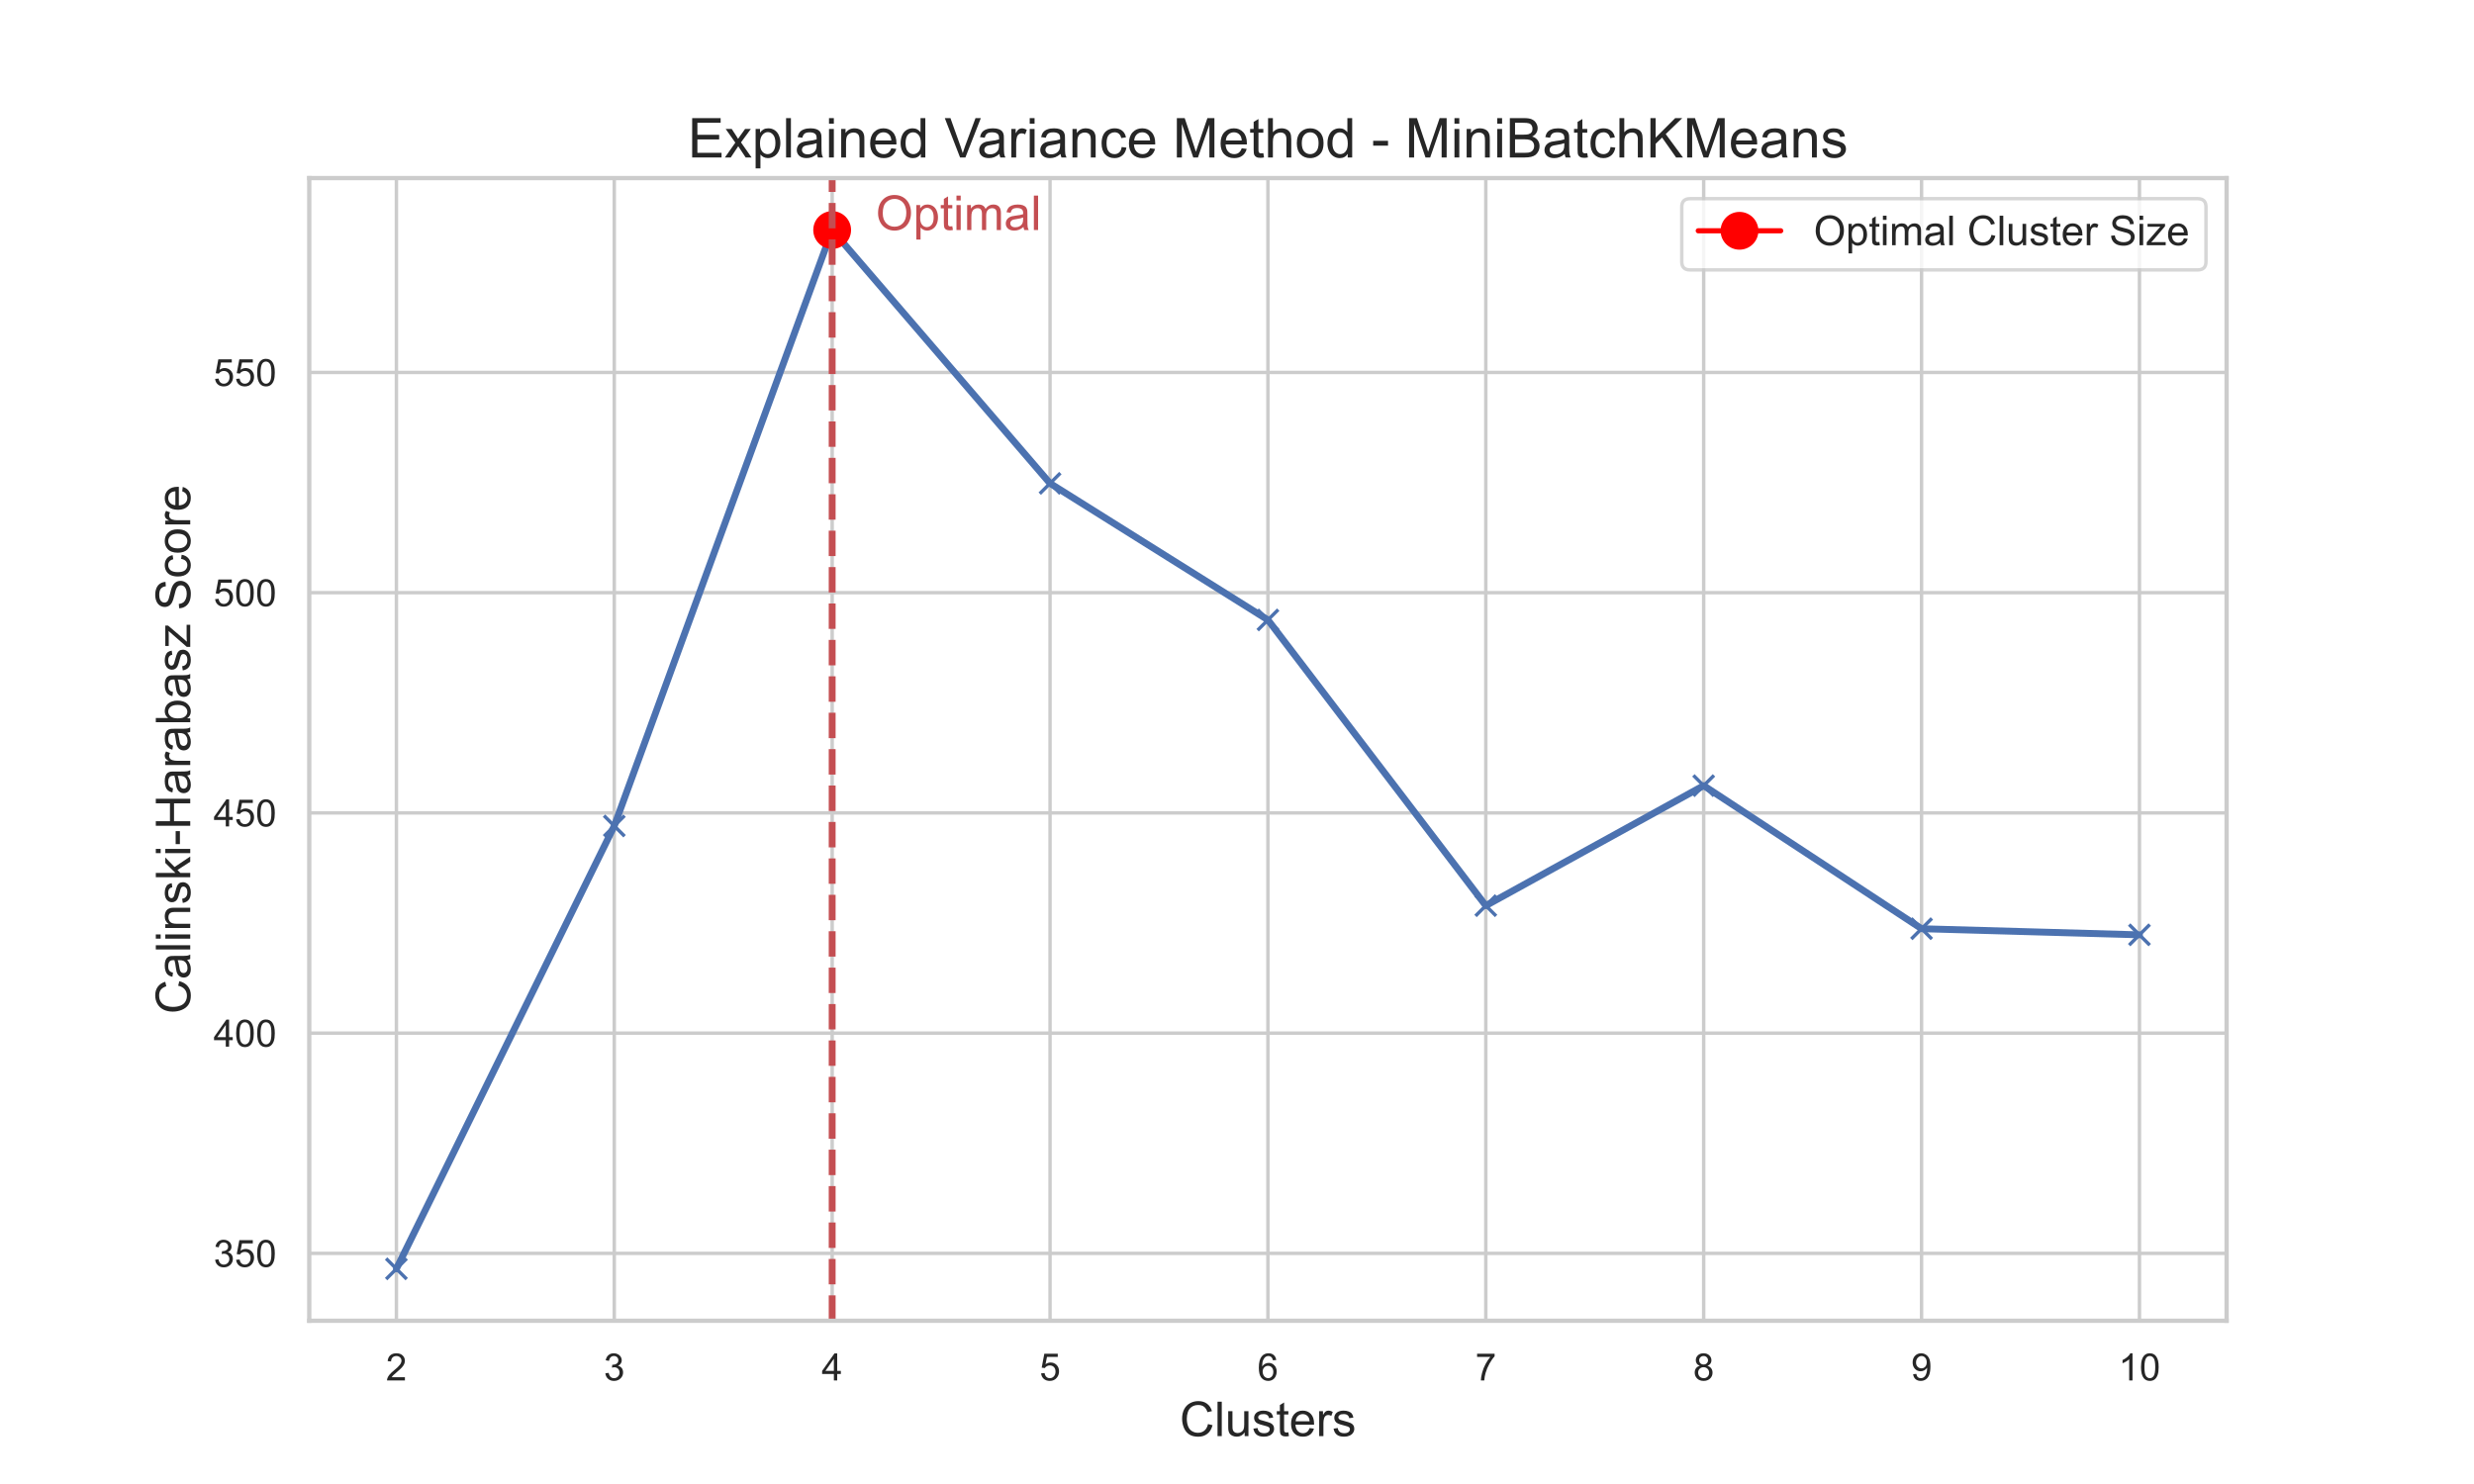
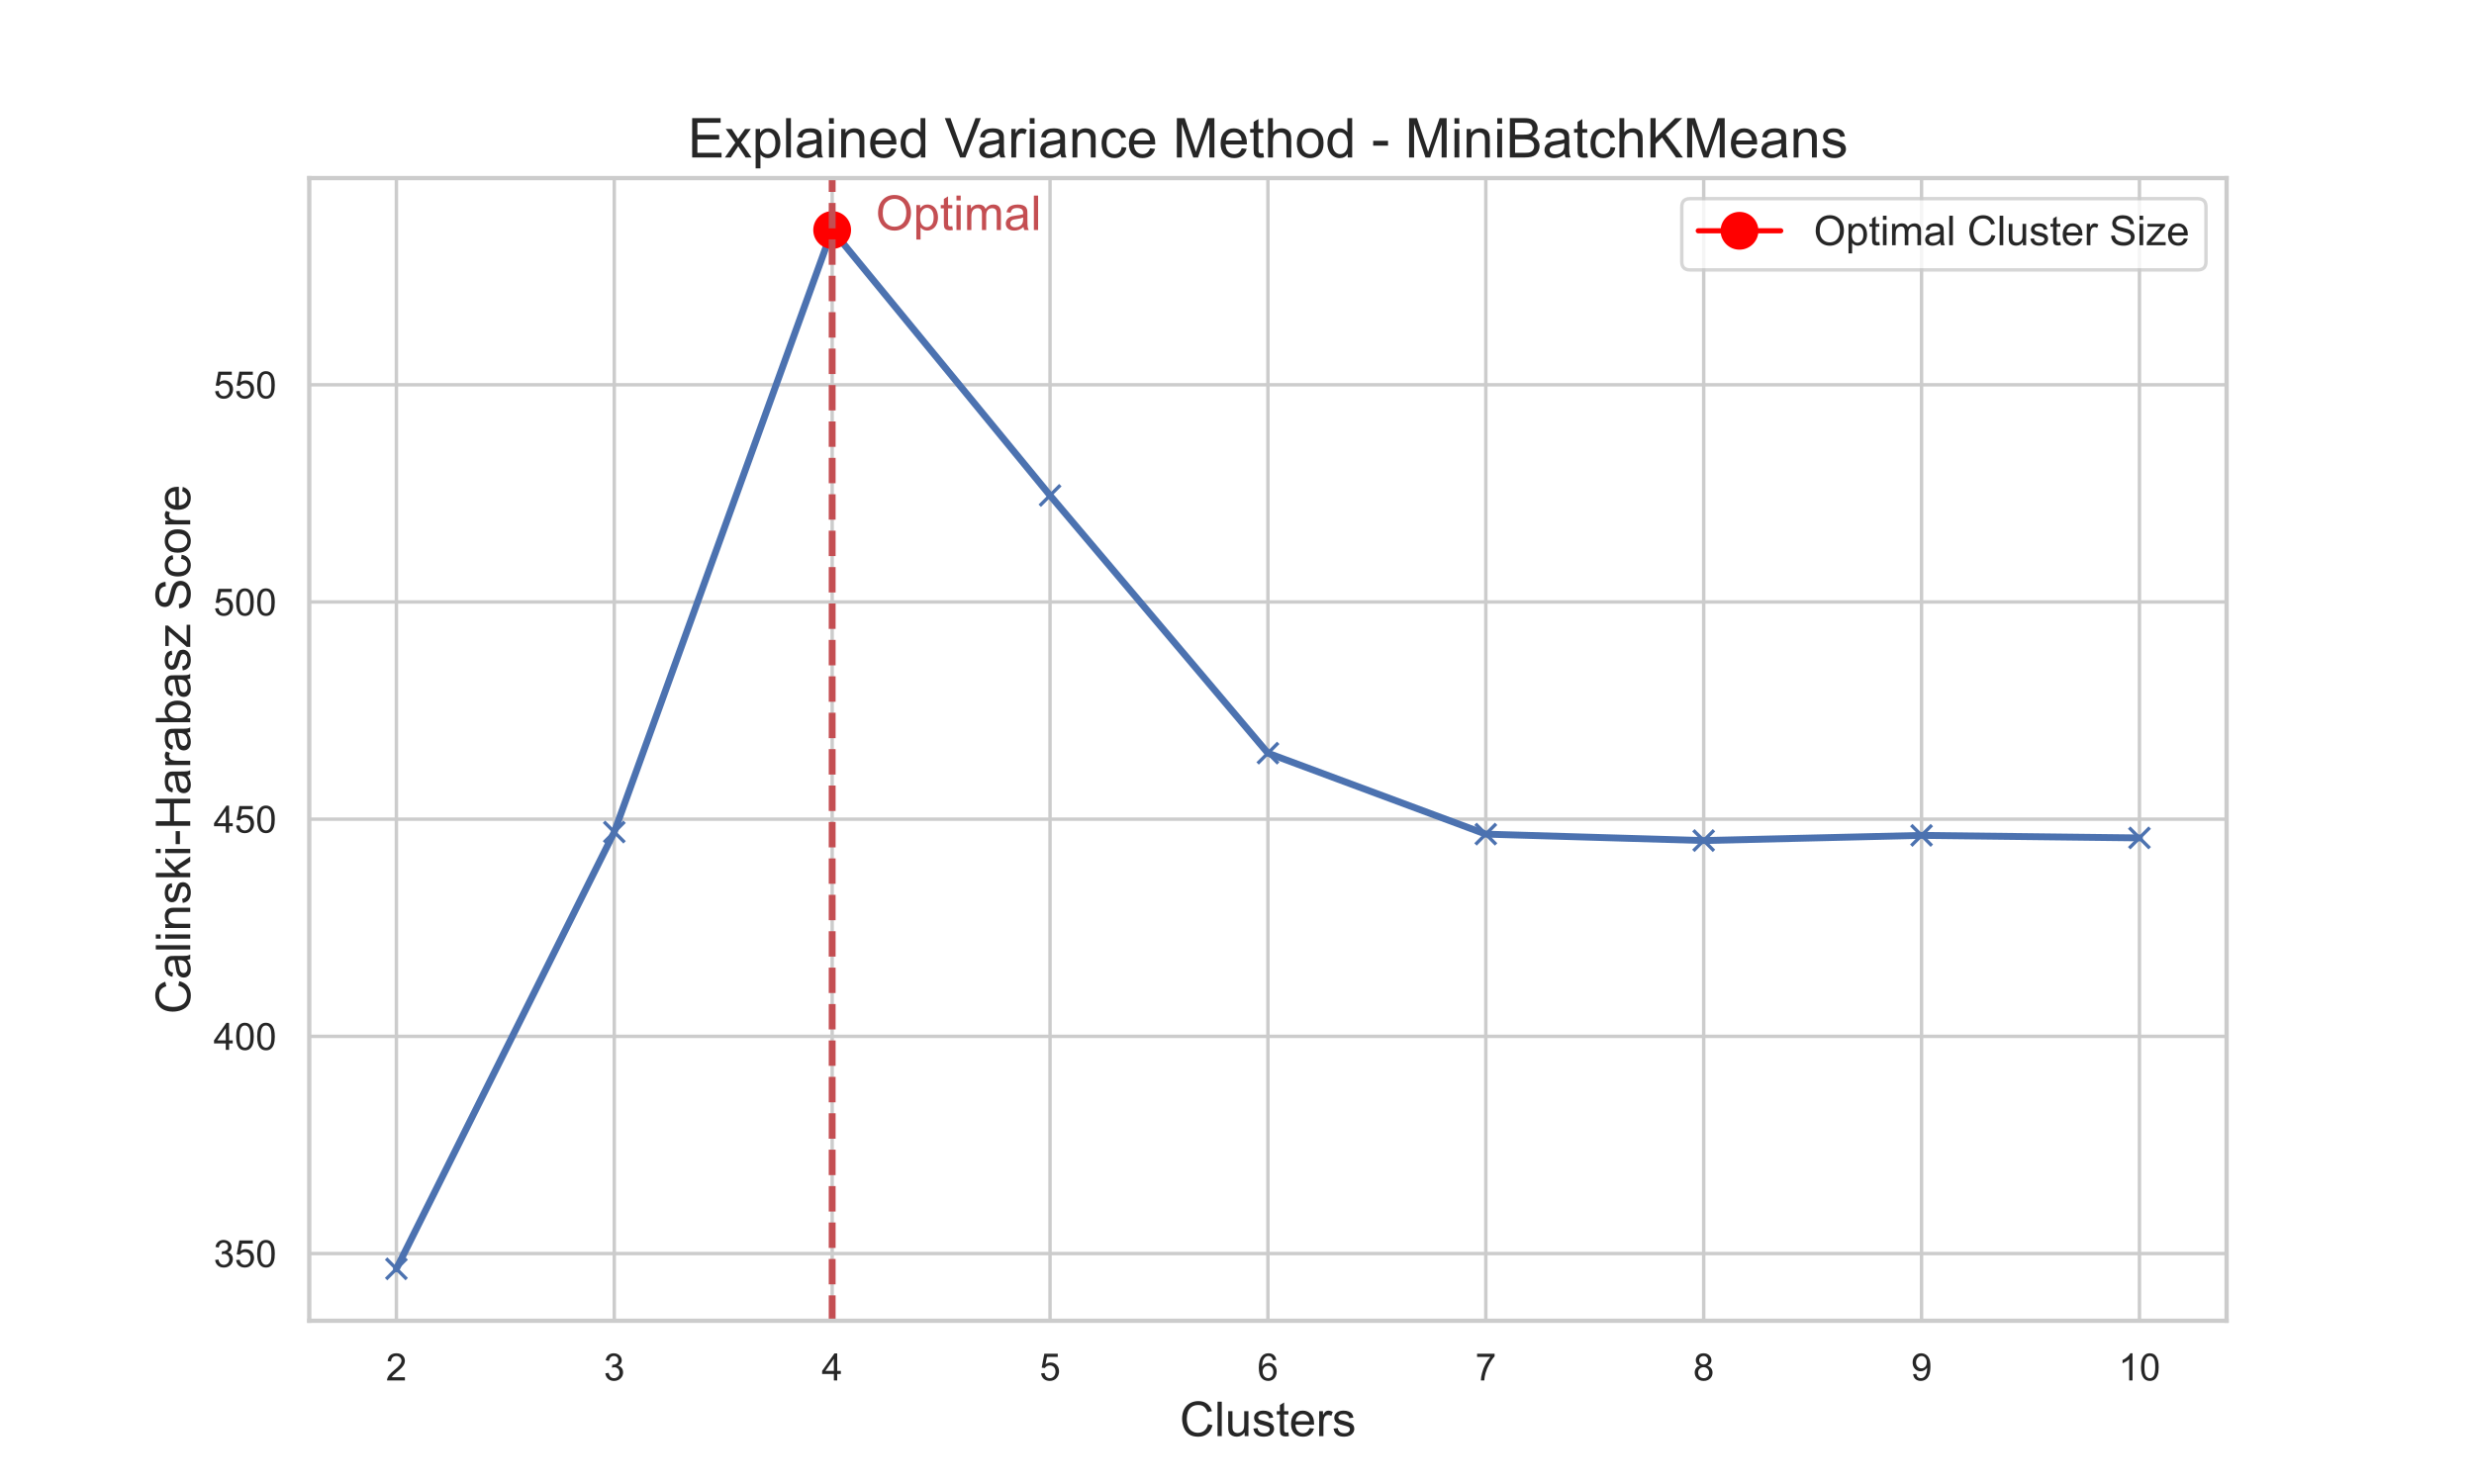
<svg xmlns="http://www.w3.org/2000/svg" xmlns:xlink="http://www.w3.org/1999/xlink" width="720pt" height="432pt" viewBox="0 0 720 432" version="1.1">
  <defs>
    <style type="text/css">*{stroke-linejoin: round; stroke-linecap: butt}</style>
  </defs>
  <g id="figure_1">
    <g id="patch_1">
      <path d="M 0 432  L 720 432  L 720 0  L 0 0  z " style="fill: #ffffff" />
    </g>
    <g id="axes_1">
      <g id="patch_2">
        <path d="M 90 384.48  L 648 384.48  L 648 51.84  L 90 51.84  z " style="fill: #ffffff" />
      </g>
      <g id="matplotlib.axis_1">
        <g id="xtick_1">
          <g id="line2d_1">
-             <path d="M 115.364 384.48  L 115.364 51.84  " clip-path="url(#pcfb37fcb13)" style="fill: none; stroke: #cccccc; stroke-linecap: round" />
+             <path d="M 115.364 384.48  L 115.364 51.84  " clip-path="url(#p58d1262ae1)" style="fill: none; stroke: #cccccc; stroke-linecap: round" />
          </g>
          <g id="text_1">
            <g style="fill: #262626" transform="translate(112.3051 401.8536) scale(0.11 -0.11)">
              <defs>
                <path id="ArialMT-32" d="M 3222 541  L 3222 0  L 194 0  Q 188 203 259 391  Q 375 700 629 1000  Q 884 1300 1366 1694  Q 2113 2306 2375 2664  Q 2638 3022 2638 3341  Q 2638 3675 2398 3904  Q 2159 4134 1775 4134  Q 1369 4134 1125 3890  Q 881 3647 878 3216  L 300 3275  Q 359 3922 746 4261  Q 1134 4600 1788 4600  Q 2447 4600 2831 4234  Q 3216 3869 3216 3328  Q 3216 3053 3103 2787  Q 2991 2522 2730 2228  Q 2469 1934 1863 1422  Q 1356 997 1212 845  Q 1069 694 975 541  L 3222 541  z " transform="scale(0.015625)" />
              </defs>
              <use xlink:href="#ArialMT-32" />
            </g>
          </g>
        </g>
        <g id="xtick_2">
          <g id="line2d_2">
-             <path d="M 178.773 384.48  L 178.773 51.84  " clip-path="url(#pcfb37fcb13)" style="fill: none; stroke: #cccccc; stroke-linecap: round" />
+             <path d="M 178.773 384.48  L 178.773 51.84  " clip-path="url(#p58d1262ae1)" style="fill: none; stroke: #cccccc; stroke-linecap: round" />
          </g>
          <g id="text_2">
            <g style="fill: #262626" transform="translate(175.7142 401.8536) scale(0.11 -0.11)">
              <defs>
                <path id="ArialMT-33" d="M 269 1209  L 831 1284  Q 928 806 1161 595  Q 1394 384 1728 384  Q 2125 384 2398 659  Q 2672 934 2672 1341  Q 2672 1728 2419 1979  Q 2166 2231 1775 2231  Q 1616 2231 1378 2169  L 1441 2663  Q 1497 2656 1531 2656  Q 1891 2656 2178 2843  Q 2466 3031 2466 3422  Q 2466 3731 2256 3934  Q 2047 4138 1716 4138  Q 1388 4138 1169 3931  Q 950 3725 888 3313  L 325 3413  Q 428 3978 793 4289  Q 1159 4600 1703 4600  Q 2078 4600 2393 4439  Q 2709 4278 2876 4000  Q 3044 3722 3044 3409  Q 3044 3113 2884 2869  Q 2725 2625 2413 2481  Q 2819 2388 3044 2092  Q 3269 1797 3269 1353  Q 3269 753 2831 336  Q 2394 -81 1725 -81  Q 1122 -81 723 278  Q 325 638 269 1209  z " transform="scale(0.015625)" />
              </defs>
              <use xlink:href="#ArialMT-33" />
            </g>
          </g>
        </g>
        <g id="xtick_3">
          <g id="line2d_3">
-             <path d="M 242.182 384.48  L 242.182 51.84  " clip-path="url(#pcfb37fcb13)" style="fill: none; stroke: #cccccc; stroke-linecap: round" />
+             <path d="M 242.182 384.48  L 242.182 51.84  " clip-path="url(#p58d1262ae1)" style="fill: none; stroke: #cccccc; stroke-linecap: round" />
          </g>
          <g id="text_3">
            <g style="fill: #262626" transform="translate(239.1233 401.8536) scale(0.11 -0.11)">
              <defs>
                <path id="ArialMT-34" d="M 2069 0  L 2069 1097  L 81 1097  L 81 1613  L 2172 4581  L 2631 4581  L 2631 1613  L 3250 1613  L 3250 1097  L 2631 1097  L 2631 0  L 2069 0  z M 2069 1613  L 2069 3678  L 634 1613  L 2069 1613  z " transform="scale(0.015625)" />
              </defs>
              <use xlink:href="#ArialMT-34" />
            </g>
          </g>
        </g>
        <g id="xtick_4">
          <g id="line2d_4">
-             <path d="M 305.591 384.48  L 305.591 51.84  " clip-path="url(#pcfb37fcb13)" style="fill: none; stroke: #cccccc; stroke-linecap: round" />
+             <path d="M 305.591 384.48  L 305.591 51.84  " clip-path="url(#p58d1262ae1)" style="fill: none; stroke: #cccccc; stroke-linecap: round" />
          </g>
          <g id="text_4">
            <g style="fill: #262626" transform="translate(302.5324 401.8536) scale(0.11 -0.11)">
              <defs>
                <path id="ArialMT-35" d="M 266 1200  L 856 1250  Q 922 819 1161 601  Q 1400 384 1738 384  Q 2144 384 2425 690  Q 2706 997 2706 1503  Q 2706 1984 2436 2262  Q 2166 2541 1728 2541  Q 1456 2541 1237 2417  Q 1019 2294 894 2097  L 366 2166  L 809 4519  L 3088 4519  L 3088 3981  L 1259 3981  L 1013 2750  Q 1425 3038 1878 3038  Q 2478 3038 2890 2622  Q 3303 2206 3303 1553  Q 3303 931 2941 478  Q 2500 -78 1738 -78  Q 1113 -78 717 272  Q 322 622 266 1200  z " transform="scale(0.015625)" />
              </defs>
              <use xlink:href="#ArialMT-35" />
            </g>
          </g>
        </g>
        <g id="xtick_5">
          <g id="line2d_5">
-             <path d="M 369 384.48  L 369 51.84  " clip-path="url(#pcfb37fcb13)" style="fill: none; stroke: #cccccc; stroke-linecap: round" />
+             <path d="M 369 384.48  L 369 51.84  " clip-path="url(#p58d1262ae1)" style="fill: none; stroke: #cccccc; stroke-linecap: round" />
          </g>
          <g id="text_5">
            <g style="fill: #262626" transform="translate(365.9415 401.8536) scale(0.11 -0.11)">
              <defs>
                <path id="ArialMT-36" d="M 3184 3459  L 2625 3416  Q 2550 3747 2413 3897  Q 2184 4138 1850 4138  Q 1581 4138 1378 3988  Q 1113 3794 959 3422  Q 806 3050 800 2363  Q 1003 2672 1297 2822  Q 1591 2972 1913 2972  Q 2475 2972 2870 2558  Q 3266 2144 3266 1488  Q 3266 1056 3080 686  Q 2894 316 2569 119  Q 2244 -78 1831 -78  Q 1128 -78 684 439  Q 241 956 241 2144  Q 241 3472 731 4075  Q 1159 4600 1884 4600  Q 2425 4600 2770 4297  Q 3116 3994 3184 3459  z M 888 1484  Q 888 1194 1011 928  Q 1134 663 1356 523  Q 1578 384 1822 384  Q 2178 384 2434 671  Q 2691 959 2691 1453  Q 2691 1928 2437 2201  Q 2184 2475 1800 2475  Q 1419 2475 1153 2201  Q 888 1928 888 1484  z " transform="scale(0.015625)" />
              </defs>
              <use xlink:href="#ArialMT-36" />
            </g>
          </g>
        </g>
        <g id="xtick_6">
          <g id="line2d_6">
-             <path d="M 432.409 384.48  L 432.409 51.84  " clip-path="url(#pcfb37fcb13)" style="fill: none; stroke: #cccccc; stroke-linecap: round" />
+             <path d="M 432.409 384.48  L 432.409 51.84  " clip-path="url(#p58d1262ae1)" style="fill: none; stroke: #cccccc; stroke-linecap: round" />
          </g>
          <g id="text_6">
            <g style="fill: #262626" transform="translate(429.3506 401.8536) scale(0.11 -0.11)">
              <defs>
                <path id="ArialMT-37" d="M 303 3981  L 303 4522  L 3269 4522  L 3269 4084  Q 2831 3619 2401 2847  Q 1972 2075 1738 1259  Q 1569 684 1522 0  L 944 0  Q 953 541 1156 1306  Q 1359 2072 1739 2783  Q 2119 3494 2547 3981  L 303 3981  z " transform="scale(0.015625)" />
              </defs>
              <use xlink:href="#ArialMT-37" />
            </g>
          </g>
        </g>
        <g id="xtick_7">
          <g id="line2d_7">
-             <path d="M 495.818 384.48  L 495.818 51.84  " clip-path="url(#pcfb37fcb13)" style="fill: none; stroke: #cccccc; stroke-linecap: round" />
+             <path d="M 495.818 384.48  L 495.818 51.84  " clip-path="url(#p58d1262ae1)" style="fill: none; stroke: #cccccc; stroke-linecap: round" />
          </g>
          <g id="text_7">
            <g style="fill: #262626" transform="translate(492.7597 401.8536) scale(0.11 -0.11)">
              <defs>
                <path id="ArialMT-38" d="M 1131 2484  Q 781 2613 612 2850  Q 444 3088 444 3419  Q 444 3919 803 4259  Q 1163 4600 1759 4600  Q 2359 4600 2725 4251  Q 3091 3903 3091 3403  Q 3091 3084 2923 2848  Q 2756 2613 2416 2484  Q 2838 2347 3058 2040  Q 3278 1734 3278 1309  Q 3278 722 2862 322  Q 2447 -78 1769 -78  Q 1091 -78 675 323  Q 259 725 259 1325  Q 259 1772 486 2073  Q 713 2375 1131 2484  z M 1019 3438  Q 1019 3113 1228 2906  Q 1438 2700 1772 2700  Q 2097 2700 2305 2904  Q 2513 3109 2513 3406  Q 2513 3716 2298 3927  Q 2084 4138 1766 4138  Q 1444 4138 1231 3931  Q 1019 3725 1019 3438  z M 838 1322  Q 838 1081 952 856  Q 1066 631 1291 507  Q 1516 384 1775 384  Q 2178 384 2440 643  Q 2703 903 2703 1303  Q 2703 1709 2433 1975  Q 2163 2241 1756 2241  Q 1359 2241 1098 1978  Q 838 1716 838 1322  z " transform="scale(0.015625)" />
              </defs>
              <use xlink:href="#ArialMT-38" />
            </g>
          </g>
        </g>
        <g id="xtick_8">
          <g id="line2d_8">
-             <path d="M 559.227 384.48  L 559.227 51.84  " clip-path="url(#pcfb37fcb13)" style="fill: none; stroke: #cccccc; stroke-linecap: round" />
+             <path d="M 559.227 384.48  L 559.227 51.84  " clip-path="url(#p58d1262ae1)" style="fill: none; stroke: #cccccc; stroke-linecap: round" />
          </g>
          <g id="text_8">
            <g style="fill: #262626" transform="translate(556.1688 401.8536) scale(0.11 -0.11)">
              <defs>
                <path id="ArialMT-39" d="M 350 1059  L 891 1109  Q 959 728 1153 556  Q 1347 384 1650 384  Q 1909 384 2104 503  Q 2300 622 2425 820  Q 2550 1019 2634 1356  Q 2719 1694 2719 2044  Q 2719 2081 2716 2156  Q 2547 1888 2255 1720  Q 1963 1553 1622 1553  Q 1053 1553 659 1965  Q 266 2378 266 3053  Q 266 3750 677 4175  Q 1088 4600 1706 4600  Q 2153 4600 2523 4359  Q 2894 4119 3086 3673  Q 3278 3228 3278 2384  Q 3278 1506 3087 986  Q 2897 466 2520 194  Q 2144 -78 1638 -78  Q 1100 -78 759 220  Q 419 519 350 1059  z M 2653 3081  Q 2653 3566 2395 3850  Q 2138 4134 1775 4134  Q 1400 4134 1122 3828  Q 844 3522 844 3034  Q 844 2597 1108 2323  Q 1372 2050 1759 2050  Q 2150 2050 2401 2323  Q 2653 2597 2653 3081  z " transform="scale(0.015625)" />
              </defs>
              <use xlink:href="#ArialMT-39" />
            </g>
          </g>
        </g>
        <g id="xtick_9">
          <g id="line2d_9">
-             <path d="M 622.636 384.48  L 622.636 51.84  " clip-path="url(#pcfb37fcb13)" style="fill: none; stroke: #cccccc; stroke-linecap: round" />
+             <path d="M 622.636 384.48  L 622.636 51.84  " clip-path="url(#p58d1262ae1)" style="fill: none; stroke: #cccccc; stroke-linecap: round" />
          </g>
          <g id="text_9">
            <g style="fill: #262626" transform="translate(616.5193 401.8536) scale(0.11 -0.11)">
              <defs>
                <path id="ArialMT-31" d="M 2384 0  L 1822 0  L 1822 3584  Q 1619 3391 1289 3197  Q 959 3003 697 2906  L 697 3450  Q 1169 3672 1522 3987  Q 1875 4303 2022 4600  L 2384 4600  L 2384 0  z " transform="scale(0.015625)" />
                <path id="ArialMT-30" d="M 266 2259  Q 266 3072 433 3567  Q 600 4063 929 4331  Q 1259 4600 1759 4600  Q 2128 4600 2406 4451  Q 2684 4303 2865 4023  Q 3047 3744 3150 3342  Q 3253 2941 3253 2259  Q 3253 1453 3087 958  Q 2922 463 2592 192  Q 2263 -78 1759 -78  Q 1097 -78 719 397  Q 266 969 266 2259  z M 844 2259  Q 844 1131 1108 757  Q 1372 384 1759 384  Q 2147 384 2411 759  Q 2675 1134 2675 2259  Q 2675 3391 2411 3762  Q 2147 4134 1753 4134  Q 1366 4134 1134 3806  Q 844 3388 844 2259  z " transform="scale(0.015625)" />
              </defs>
              <use xlink:href="#ArialMT-31" />
              <use xlink:href="#ArialMT-30" x="55.615" />
            </g>
          </g>
        </g>
        <g id="text_10">
          <g style="fill: #262626" transform="translate(343.3286 418.0608) scale(0.14 -0.14)">
            <defs>
              <path id="ArialMT-43" d="M 3763 1606  L 4369 1453  Q 4178 706 3683 314  Q 3188 -78 2472 -78  Q 1731 -78 1267 223  Q 803 525 561 1097  Q 319 1669 319 2325  Q 319 3041 592 3573  Q 866 4106 1370 4382  Q 1875 4659 2481 4659  Q 3169 4659 3637 4309  Q 4106 3959 4291 3325  L 3694 3184  Q 3534 3684 3231 3912  Q 2928 4141 2469 4141  Q 1941 4141 1586 3887  Q 1231 3634 1087 3207  Q 944 2781 944 2328  Q 944 1744 1114 1308  Q 1284 872 1643 656  Q 2003 441 2422 441  Q 2931 441 3284 734  Q 3638 1028 3763 1606  z " transform="scale(0.015625)" />
              <path id="ArialMT-6c" d="M 409 0  L 409 4581  L 972 4581  L 972 0  L 409 0  z " transform="scale(0.015625)" />
              <path id="ArialMT-75" d="M 2597 0  L 2597 488  Q 2209 -75 1544 -75  Q 1250 -75 995 37  Q 741 150 617 320  Q 494 491 444 738  Q 409 903 409 1263  L 409 3319  L 972 3319  L 972 1478  Q 972 1038 1006 884  Q 1059 663 1231 536  Q 1403 409 1656 409  Q 1909 409 2131 539  Q 2353 669 2445 892  Q 2538 1116 2538 1541  L 2538 3319  L 3100 3319  L 3100 0  L 2597 0  z " transform="scale(0.015625)" />
              <path id="ArialMT-73" d="M 197 991  L 753 1078  Q 800 744 1014 566  Q 1228 388 1613 388  Q 2000 388 2187 545  Q 2375 703 2375 916  Q 2375 1106 2209 1216  Q 2094 1291 1634 1406  Q 1016 1563 777 1677  Q 538 1791 414 1992  Q 291 2194 291 2438  Q 291 2659 392 2848  Q 494 3038 669 3163  Q 800 3259 1026 3326  Q 1253 3394 1513 3394  Q 1903 3394 2198 3281  Q 2494 3169 2634 2976  Q 2775 2784 2828 2463  L 2278 2388  Q 2241 2644 2061 2787  Q 1881 2931 1553 2931  Q 1166 2931 1000 2803  Q 834 2675 834 2503  Q 834 2394 903 2306  Q 972 2216 1119 2156  Q 1203 2125 1616 2013  Q 2213 1853 2448 1751  Q 2684 1650 2818 1456  Q 2953 1263 2953 975  Q 2953 694 2789 445  Q 2625 197 2315 61  Q 2006 -75 1616 -75  Q 969 -75 630 194  Q 291 463 197 991  z " transform="scale(0.015625)" />
              <path id="ArialMT-74" d="M 1650 503  L 1731 6  Q 1494 -44 1306 -44  Q 1000 -44 831 53  Q 663 150 594 308  Q 525 466 525 972  L 525 2881  L 113 2881  L 113 3319  L 525 3319  L 525 4141  L 1084 4478  L 1084 3319  L 1650 3319  L 1650 2881  L 1084 2881  L 1084 941  Q 1084 700 1114 631  Q 1144 563 1211 522  Q 1278 481 1403 481  Q 1497 481 1650 503  z " transform="scale(0.015625)" />
              <path id="ArialMT-65" d="M 2694 1069  L 3275 997  Q 3138 488 2766 206  Q 2394 -75 1816 -75  Q 1088 -75 661 373  Q 234 822 234 1631  Q 234 2469 665 2931  Q 1097 3394 1784 3394  Q 2450 3394 2872 2941  Q 3294 2488 3294 1666  Q 3294 1616 3291 1516  L 816 1516  Q 847 969 1125 678  Q 1403 388 1819 388  Q 2128 388 2347 550  Q 2566 713 2694 1069  z M 847 1978  L 2700 1978  Q 2663 2397 2488 2606  Q 2219 2931 1791 2931  Q 1403 2931 1139 2672  Q 875 2413 847 1978  z " transform="scale(0.015625)" />
              <path id="ArialMT-72" d="M 416 0  L 416 3319  L 922 3319  L 922 2816  Q 1116 3169 1280 3281  Q 1444 3394 1641 3394  Q 1925 3394 2219 3213  L 2025 2691  Q 1819 2813 1613 2813  Q 1428 2813 1281 2702  Q 1134 2591 1072 2394  Q 978 2094 978 1738  L 978 0  L 416 0  z " transform="scale(0.015625)" />
            </defs>
            <use xlink:href="#ArialMT-43" />
            <use xlink:href="#ArialMT-6c" x="72.217" />
            <use xlink:href="#ArialMT-75" x="94.434" />
            <use xlink:href="#ArialMT-73" x="150.049" />
            <use xlink:href="#ArialMT-74" x="200.049" />
            <use xlink:href="#ArialMT-65" x="227.832" />
            <use xlink:href="#ArialMT-72" x="283.447" />
            <use xlink:href="#ArialMT-73" x="316.748" />
          </g>
        </g>
      </g>
      <g id="matplotlib.axis_2">
        <g id="ytick_1">
          <g id="line2d_10">
-             <path d="M 90 364.858  L 648 364.858  " clip-path="url(#pcfb37fcb13)" style="fill: none; stroke: #cccccc; stroke-linecap: round" />
+             <path d="M 90 364.92  L 648 364.92  " clip-path="url(#p58d1262ae1)" style="fill: none; stroke: #cccccc; stroke-linecap: round" />
          </g>
          <g id="text_11">
-             <g style="fill: #262626" transform="translate(62.14891 368.7945) scale(0.11 -0.11)">
+             <g style="fill: #262626" transform="translate(62.14891 368.8565) scale(0.11 -0.11)">
              <use xlink:href="#ArialMT-33" />
              <use xlink:href="#ArialMT-35" x="55.615" />
              <use xlink:href="#ArialMT-30" x="111.23" />
            </g>
          </g>
        </g>
        <g id="ytick_2">
          <g id="line2d_11">
-             <path d="M 90 300.749  L 648 300.749  " clip-path="url(#pcfb37fcb13)" style="fill: none; stroke: #cccccc; stroke-linecap: round" />
+             <path d="M 90 301.694  L 648 301.694  " clip-path="url(#p58d1262ae1)" style="fill: none; stroke: #cccccc; stroke-linecap: round" />
          </g>
          <g id="text_12">
-             <g style="fill: #262626" transform="translate(62.14891 304.6856) scale(0.11 -0.11)">
+             <g style="fill: #262626" transform="translate(62.14891 305.6309) scale(0.11 -0.11)">
              <use xlink:href="#ArialMT-34" />
              <use xlink:href="#ArialMT-30" x="55.615" />
              <use xlink:href="#ArialMT-30" x="111.23" />
            </g>
          </g>
        </g>
        <g id="ytick_3">
          <g id="line2d_12">
-             <path d="M 90 236.64  L 648 236.64  " clip-path="url(#pcfb37fcb13)" style="fill: none; stroke: #cccccc; stroke-linecap: round" />
+             <path d="M 90 238.469  L 648 238.469  " clip-path="url(#p58d1262ae1)" style="fill: none; stroke: #cccccc; stroke-linecap: round" />
          </g>
          <g id="text_13">
-             <g style="fill: #262626" transform="translate(62.14891 240.5767) scale(0.11 -0.11)">
+             <g style="fill: #262626" transform="translate(62.14891 242.4054) scale(0.11 -0.11)">
              <use xlink:href="#ArialMT-34" />
              <use xlink:href="#ArialMT-35" x="55.615" />
              <use xlink:href="#ArialMT-30" x="111.23" />
            </g>
          </g>
        </g>
        <g id="ytick_4">
          <g id="line2d_13">
-             <path d="M 90 172.531  L 648 172.531  " clip-path="url(#pcfb37fcb13)" style="fill: none; stroke: #cccccc; stroke-linecap: round" />
+             <path d="M 90 175.243  L 648 175.243  " clip-path="url(#p58d1262ae1)" style="fill: none; stroke: #cccccc; stroke-linecap: round" />
          </g>
          <g id="text_14">
-             <g style="fill: #262626" transform="translate(62.14891 176.4678) scale(0.11 -0.11)">
+             <g style="fill: #262626" transform="translate(62.14891 179.1798) scale(0.11 -0.11)">
              <use xlink:href="#ArialMT-35" />
              <use xlink:href="#ArialMT-30" x="55.615" />
              <use xlink:href="#ArialMT-30" x="111.23" />
            </g>
          </g>
        </g>
        <g id="ytick_5">
          <g id="line2d_14">
-             <path d="M 90 108.422  L 648 108.422  " clip-path="url(#pcfb37fcb13)" style="fill: none; stroke: #cccccc; stroke-linecap: round" />
+             <path d="M 90 112.017  L 648 112.017  " clip-path="url(#p58d1262ae1)" style="fill: none; stroke: #cccccc; stroke-linecap: round" />
          </g>
          <g id="text_15">
-             <g style="fill: #262626" transform="translate(62.14891 112.3589) scale(0.11 -0.11)">
+             <g style="fill: #262626" transform="translate(62.14891 115.9543) scale(0.11 -0.11)">
              <use xlink:href="#ArialMT-35" />
              <use xlink:href="#ArialMT-35" x="55.615" />
              <use xlink:href="#ArialMT-30" x="111.23" />
            </g>
          </g>
        </g>
        <g id="text_16">
          <g style="fill: #262626" transform="translate(55.36641 295.1841) rotate(-90) scale(0.14 -0.14)">
            <defs>
              <path id="ArialMT-61" d="M 2588 409  Q 2275 144 1986 34  Q 1697 -75 1366 -75  Q 819 -75 525 192  Q 231 459 231 875  Q 231 1119 342 1320  Q 453 1522 633 1644  Q 813 1766 1038 1828  Q 1203 1872 1538 1913  Q 2219 1994 2541 2106  Q 2544 2222 2544 2253  Q 2544 2597 2384 2738  Q 2169 2928 1744 2928  Q 1347 2928 1158 2789  Q 969 2650 878 2297  L 328 2372  Q 403 2725 575 2942  Q 747 3159 1072 3276  Q 1397 3394 1825 3394  Q 2250 3394 2515 3294  Q 2781 3194 2906 3042  Q 3031 2891 3081 2659  Q 3109 2516 3109 2141  L 3109 1391  Q 3109 606 3145 398  Q 3181 191 3288 0  L 2700 0  Q 2613 175 2588 409  z M 2541 1666  Q 2234 1541 1622 1453  Q 1275 1403 1131 1340  Q 988 1278 909 1158  Q 831 1038 831 891  Q 831 666 1001 516  Q 1172 366 1500 366  Q 1825 366 2078 508  Q 2331 650 2450 897  Q 2541 1088 2541 1459  L 2541 1666  z " transform="scale(0.015625)" />
              <path id="ArialMT-69" d="M 425 3934  L 425 4581  L 988 4581  L 988 3934  L 425 3934  z M 425 0  L 425 3319  L 988 3319  L 988 0  L 425 0  z " transform="scale(0.015625)" />
              <path id="ArialMT-6e" d="M 422 0  L 422 3319  L 928 3319  L 928 2847  Q 1294 3394 1984 3394  Q 2284 3394 2536 3286  Q 2788 3178 2913 3003  Q 3038 2828 3088 2588  Q 3119 2431 3119 2041  L 3119 0  L 2556 0  L 2556 2019  Q 2556 2363 2490 2533  Q 2425 2703 2258 2804  Q 2091 2906 1866 2906  Q 1506 2906 1245 2678  Q 984 2450 984 1813  L 984 0  L 422 0  z " transform="scale(0.015625)" />
              <path id="ArialMT-6b" d="M 425 0  L 425 4581  L 988 4581  L 988 1969  L 2319 3319  L 3047 3319  L 1778 2088  L 3175 0  L 2481 0  L 1384 1697  L 988 1316  L 988 0  L 425 0  z " transform="scale(0.015625)" />
              <path id="ArialMT-2d" d="M 203 1375  L 203 1941  L 1931 1941  L 1931 1375  L 203 1375  z " transform="scale(0.015625)" />
              <path id="ArialMT-48" d="M 513 0  L 513 4581  L 1119 4581  L 1119 2700  L 3500 2700  L 3500 4581  L 4106 4581  L 4106 0  L 3500 0  L 3500 2159  L 1119 2159  L 1119 0  L 513 0  z " transform="scale(0.015625)" />
              <path id="ArialMT-62" d="M 941 0  L 419 0  L 419 4581  L 981 4581  L 981 2947  Q 1338 3394 1891 3394  Q 2197 3394 2470 3270  Q 2744 3147 2920 2923  Q 3097 2700 3197 2384  Q 3297 2069 3297 1709  Q 3297 856 2875 390  Q 2453 -75 1863 -75  Q 1275 -75 941 416  L 941 0  z M 934 1684  Q 934 1088 1097 822  Q 1363 388 1816 388  Q 2184 388 2453 708  Q 2722 1028 2722 1663  Q 2722 2313 2464 2622  Q 2206 2931 1841 2931  Q 1472 2931 1203 2611  Q 934 2291 934 1684  z " transform="scale(0.015625)" />
              <path id="ArialMT-7a" d="M 125 0  L 125 456  L 2238 2881  Q 1878 2863 1603 2863  L 250 2863  L 250 3319  L 2963 3319  L 2963 2947  L 1166 841  L 819 456  Q 1197 484 1528 484  L 3063 484  L 3063 0  L 125 0  z " transform="scale(0.015625)" />
              <path id="ArialMT-20" transform="scale(0.015625)" />
              <path id="ArialMT-53" d="M 288 1472  L 859 1522  Q 900 1178 1048 958  Q 1197 738 1509 602  Q 1822 466 2213 466  Q 2559 466 2825 569  Q 3091 672 3220 851  Q 3350 1031 3350 1244  Q 3350 1459 3225 1620  Q 3100 1781 2813 1891  Q 2628 1963 1997 2114  Q 1366 2266 1113 2400  Q 784 2572 623 2826  Q 463 3081 463 3397  Q 463 3744 659 4045  Q 856 4347 1234 4503  Q 1613 4659 2075 4659  Q 2584 4659 2973 4495  Q 3363 4331 3572 4012  Q 3781 3694 3797 3291  L 3216 3247  Q 3169 3681 2898 3903  Q 2628 4125 2100 4125  Q 1550 4125 1298 3923  Q 1047 3722 1047 3438  Q 1047 3191 1225 3031  Q 1400 2872 2139 2705  Q 2878 2538 3153 2413  Q 3553 2228 3743 1945  Q 3934 1663 3934 1294  Q 3934 928 3725 604  Q 3516 281 3123 101  Q 2731 -78 2241 -78  Q 1619 -78 1198 103  Q 778 284 539 648  Q 300 1013 288 1472  z " transform="scale(0.015625)" />
              <path id="ArialMT-63" d="M 2588 1216  L 3141 1144  Q 3050 572 2676 248  Q 2303 -75 1759 -75  Q 1078 -75 664 370  Q 250 816 250 1647  Q 250 2184 428 2587  Q 606 2991 970 3192  Q 1334 3394 1763 3394  Q 2303 3394 2647 3120  Q 2991 2847 3088 2344  L 2541 2259  Q 2463 2594 2264 2762  Q 2066 2931 1784 2931  Q 1359 2931 1093 2626  Q 828 2322 828 1663  Q 828 994 1084 691  Q 1341 388 1753 388  Q 2084 388 2306 591  Q 2528 794 2588 1216  z " transform="scale(0.015625)" />
              <path id="ArialMT-6f" d="M 213 1659  Q 213 2581 725 3025  Q 1153 3394 1769 3394  Q 2453 3394 2887 2945  Q 3322 2497 3322 1706  Q 3322 1066 3130 698  Q 2938 331 2570 128  Q 2203 -75 1769 -75  Q 1072 -75 642 372  Q 213 819 213 1659  z M 791 1659  Q 791 1022 1069 705  Q 1347 388 1769 388  Q 2188 388 2466 706  Q 2744 1025 2744 1678  Q 2744 2294 2464 2611  Q 2184 2928 1769 2928  Q 1347 2928 1069 2612  Q 791 2297 791 1659  z " transform="scale(0.015625)" />
            </defs>
            <use xlink:href="#ArialMT-43" />
            <use xlink:href="#ArialMT-61" x="72.217" />
            <use xlink:href="#ArialMT-6c" x="127.832" />
            <use xlink:href="#ArialMT-69" x="150.049" />
            <use xlink:href="#ArialMT-6e" x="172.266" />
            <use xlink:href="#ArialMT-73" x="227.881" />
            <use xlink:href="#ArialMT-6b" x="277.881" />
            <use xlink:href="#ArialMT-69" x="327.881" />
            <use xlink:href="#ArialMT-2d" x="350.098" />
            <use xlink:href="#ArialMT-48" x="383.398" />
            <use xlink:href="#ArialMT-61" x="455.615" />
            <use xlink:href="#ArialMT-72" x="511.23" />
            <use xlink:href="#ArialMT-61" x="544.531" />
            <use xlink:href="#ArialMT-62" x="600.146" />
            <use xlink:href="#ArialMT-61" x="655.762" />
            <use xlink:href="#ArialMT-73" x="711.377" />
            <use xlink:href="#ArialMT-7a" x="761.377" />
            <use xlink:href="#ArialMT-20" x="811.377" />
            <use xlink:href="#ArialMT-53" x="839.16" />
            <use xlink:href="#ArialMT-63" x="905.859" />
            <use xlink:href="#ArialMT-6f" x="955.859" />
            <use xlink:href="#ArialMT-72" x="1011.475" />
            <use xlink:href="#ArialMT-65" x="1044.775" />
          </g>
        </g>
      </g>
      <g id="line2d_15">
-         <path d="M 115.364 369.36  L 178.773 240.436  L 242.182 66.96  L 305.591 140.71  L 369 180.462  L 432.409 263.643  L 495.818 228.706  L 559.227 270.353  L 622.636 272.133  " clip-path="url(#pcfb37fcb13)" style="fill: none; stroke: #4c72b0; stroke-width: 2; stroke-linecap: round" />
+         <path d="M 115.364 369.36  L 178.773 242.213  L 242.182 66.96  L 305.591 144.222  L 369 219.248  L 432.409 242.818  L 495.818 244.692  L 559.227 243.186  L 622.636 243.921  " clip-path="url(#p58d1262ae1)" style="fill: none; stroke: #4c72b0; stroke-width: 2; stroke-linecap: round" />
        <defs>
-           <path id="mb707534e49" d="M -3 3  L 3 -3  M -3 -3  L 3 3  " style="stroke: #4c72b0" />
+           <path id="m0c7a8ef569" d="M -3 3  L 3 -3  M -3 -3  L 3 3  " style="stroke: #4c72b0" />
        </defs>
-         <g clip-path="url(#pcfb37fcb13)">
-           <use xlink:href="#mb707534e49" x="115.364" y="369.36" style="fill: #4c72b0; stroke: #4c72b0" />
-           <use xlink:href="#mb707534e49" x="178.773" y="240.436" style="fill: #4c72b0; stroke: #4c72b0" />
-           <use xlink:href="#mb707534e49" x="242.182" y="66.96" style="fill: #4c72b0; stroke: #4c72b0" />
-           <use xlink:href="#mb707534e49" x="305.591" y="140.71" style="fill: #4c72b0; stroke: #4c72b0" />
-           <use xlink:href="#mb707534e49" x="369" y="180.462" style="fill: #4c72b0; stroke: #4c72b0" />
-           <use xlink:href="#mb707534e49" x="432.409" y="263.643" style="fill: #4c72b0; stroke: #4c72b0" />
-           <use xlink:href="#mb707534e49" x="495.818" y="228.706" style="fill: #4c72b0; stroke: #4c72b0" />
-           <use xlink:href="#mb707534e49" x="559.227" y="270.353" style="fill: #4c72b0; stroke: #4c72b0" />
-           <use xlink:href="#mb707534e49" x="622.636" y="272.133" style="fill: #4c72b0; stroke: #4c72b0" />
+         <g clip-path="url(#p58d1262ae1)">
+           <use xlink:href="#m0c7a8ef569" x="115.364" y="369.36" style="fill: #4c72b0; stroke: #4c72b0" />
+           <use xlink:href="#m0c7a8ef569" x="178.773" y="242.213" style="fill: #4c72b0; stroke: #4c72b0" />
+           <use xlink:href="#m0c7a8ef569" x="242.182" y="66.96" style="fill: #4c72b0; stroke: #4c72b0" />
+           <use xlink:href="#m0c7a8ef569" x="305.591" y="144.222" style="fill: #4c72b0; stroke: #4c72b0" />
+           <use xlink:href="#m0c7a8ef569" x="369" y="219.248" style="fill: #4c72b0; stroke: #4c72b0" />
+           <use xlink:href="#m0c7a8ef569" x="432.409" y="242.818" style="fill: #4c72b0; stroke: #4c72b0" />
+           <use xlink:href="#m0c7a8ef569" x="495.818" y="244.692" style="fill: #4c72b0; stroke: #4c72b0" />
+           <use xlink:href="#m0c7a8ef569" x="559.227" y="243.186" style="fill: #4c72b0; stroke: #4c72b0" />
+           <use xlink:href="#m0c7a8ef569" x="622.636" y="243.921" style="fill: #4c72b0; stroke: #4c72b0" />
        </g>
      </g>
      <g id="line2d_16">
-         <path d="M 242.182 66.96  " clip-path="url(#pcfb37fcb13)" style="fill: none; stroke: #ff0000; stroke-width: 1.5; stroke-linecap: round" />
+         <path d="M 242.182 66.96  " clip-path="url(#p58d1262ae1)" style="fill: none; stroke: #ff0000; stroke-width: 1.5; stroke-linecap: round" />
        <defs>
-           <path id="mfb5b7c5a4b" d="M 0 5  C 1.326 5 2.598 4.473 3.536 3.536  C 4.473 2.598 5 1.326 5 0  C 5 -1.326 4.473 -2.598 3.536 -3.536  C 2.598 -4.473 1.326 -5 0 -5  C -1.326 -5 -2.598 -4.473 -3.536 -3.536  C -4.473 -2.598 -5 -1.326 -5 0  C -5 1.326 -4.473 2.598 -3.536 3.536  C -2.598 4.473 -1.326 5 0 5  z " style="stroke: #ff0000" />
+           <path id="m96cc88a0de" d="M 0 5  C 1.326 5 2.598 4.473 3.536 3.536  C 4.473 2.598 5 1.326 5 0  C 5 -1.326 4.473 -2.598 3.536 -3.536  C 2.598 -4.473 1.326 -5 0 -5  C -1.326 -5 -2.598 -4.473 -3.536 -3.536  C -4.473 -2.598 -5 -1.326 -5 0  C -5 1.326 -4.473 2.598 -3.536 3.536  C -2.598 4.473 -1.326 5 0 5  z " style="stroke: #ff0000" />
        </defs>
-         <g clip-path="url(#pcfb37fcb13)">
-           <use xlink:href="#mfb5b7c5a4b" x="242.182" y="66.96" style="fill: #ff0000; stroke: #ff0000" />
+         <g clip-path="url(#p58d1262ae1)">
+           <use xlink:href="#m96cc88a0de" x="242.182" y="66.96" style="fill: #ff0000; stroke: #ff0000" />
        </g>
      </g>
      <g id="line2d_17">
-         <path d="M 242.182 384.48  L 242.182 51.84  " clip-path="url(#pcfb37fcb13)" style="fill: none; stroke-dasharray: 7.4,3.2; stroke-dashoffset: 0; stroke: #c44e52; stroke-width: 2" />
+         <path d="M 242.182 384.48  L 242.182 51.84  " clip-path="url(#p58d1262ae1)" style="fill: none; stroke-dasharray: 7.4,3.2; stroke-dashoffset: 0; stroke: #c44e52; stroke-width: 2" />
      </g>
      <g id="patch_3">
        <path d="M 90 384.48  L 90 51.84  " style="fill: none; stroke: #cccccc; stroke-width: 1.25; stroke-linejoin: miter; stroke-linecap: square" />
      </g>
      <g id="patch_4">
        <path d="M 648 384.48  L 648 51.84  " style="fill: none; stroke: #cccccc; stroke-width: 1.25; stroke-linejoin: miter; stroke-linecap: square" />
      </g>
      <g id="patch_5">
        <path d="M 90 384.48  L 648 384.48  " style="fill: none; stroke: #cccccc; stroke-width: 1.25; stroke-linejoin: miter; stroke-linecap: square" />
      </g>
      <g id="patch_6">
        <path d="M 90 51.84  L 648 51.84  " style="fill: none; stroke: #cccccc; stroke-width: 1.25; stroke-linejoin: miter; stroke-linecap: square" />
      </g>
      <g id="text_17">
        <g style="fill: #c44e52" transform="translate(254.8636 66.96) scale(0.14 -0.14)">
          <defs>
            <path id="ArialMT-4f" d="M 309 2231  Q 309 3372 921 4017  Q 1534 4663 2503 4663  Q 3138 4663 3647 4359  Q 4156 4056 4423 3514  Q 4691 2972 4691 2284  Q 4691 1588 4409 1038  Q 4128 488 3612 205  Q 3097 -78 2500 -78  Q 1853 -78 1343 234  Q 834 547 571 1087  Q 309 1628 309 2231  z M 934 2222  Q 934 1394 1379 917  Q 1825 441 2497 441  Q 3181 441 3623 922  Q 4066 1403 4066 2288  Q 4066 2847 3877 3264  Q 3688 3681 3323 3911  Q 2959 4141 2506 4141  Q 1863 4141 1398 3698  Q 934 3256 934 2222  z " transform="scale(0.015625)" />
            <path id="ArialMT-70" d="M 422 -1272  L 422 3319  L 934 3319  L 934 2888  Q 1116 3141 1344 3267  Q 1572 3394 1897 3394  Q 2322 3394 2647 3175  Q 2972 2956 3137 2557  Q 3303 2159 3303 1684  Q 3303 1175 3120 767  Q 2938 359 2589 142  Q 2241 -75 1856 -75  Q 1575 -75 1351 44  Q 1128 163 984 344  L 984 -1272  L 422 -1272  z M 931 1641  Q 931 1000 1190 694  Q 1450 388 1819 388  Q 2194 388 2461 705  Q 2728 1022 2728 1688  Q 2728 2322 2467 2637  Q 2206 2953 1844 2953  Q 1484 2953 1207 2617  Q 931 2281 931 1641  z " transform="scale(0.015625)" />
            <path id="ArialMT-6d" d="M 422 0  L 422 3319  L 925 3319  L 925 2853  Q 1081 3097 1340 3245  Q 1600 3394 1931 3394  Q 2300 3394 2536 3241  Q 2772 3088 2869 2813  Q 3263 3394 3894 3394  Q 4388 3394 4653 3120  Q 4919 2847 4919 2278  L 4919 0  L 4359 0  L 4359 2091  Q 4359 2428 4304 2576  Q 4250 2725 4106 2815  Q 3963 2906 3769 2906  Q 3419 2906 3187 2673  Q 2956 2441 2956 1928  L 2956 0  L 2394 0  L 2394 2156  Q 2394 2531 2256 2718  Q 2119 2906 1806 2906  Q 1569 2906 1367 2781  Q 1166 2656 1075 2415  Q 984 2175 984 1722  L 984 0  L 422 0  z " transform="scale(0.015625)" />
          </defs>
          <use xlink:href="#ArialMT-4f" />
          <use xlink:href="#ArialMT-70" x="77.783" />
          <use xlink:href="#ArialMT-74" x="133.398" />
          <use xlink:href="#ArialMT-69" x="161.182" />
          <use xlink:href="#ArialMT-6d" x="183.398" />
          <use xlink:href="#ArialMT-61" x="266.699" />
          <use xlink:href="#ArialMT-6c" x="322.314" />
        </g>
      </g>
      <g id="text_18">
        <g style="fill: #262626" transform="translate(200.1775 45.84) scale(0.16 -0.16)">
          <defs>
            <path id="ArialMT-45" d="M 506 0  L 506 4581  L 3819 4581  L 3819 4041  L 1113 4041  L 1113 2638  L 3647 2638  L 3647 2100  L 1113 2100  L 1113 541  L 3925 541  L 3925 0  L 506 0  z " transform="scale(0.015625)" />
            <path id="ArialMT-78" d="M 47 0  L 1259 1725  L 138 3319  L 841 3319  L 1350 2541  Q 1494 2319 1581 2169  Q 1719 2375 1834 2534  L 2394 3319  L 3066 3319  L 1919 1756  L 3153 0  L 2463 0  L 1781 1031  L 1600 1309  L 728 0  L 47 0  z " transform="scale(0.015625)" />
            <path id="ArialMT-64" d="M 2575 0  L 2575 419  Q 2259 -75 1647 -75  Q 1250 -75 917 144  Q 584 363 401 755  Q 219 1147 219 1656  Q 219 2153 384 2558  Q 550 2963 881 3178  Q 1213 3394 1622 3394  Q 1922 3394 2156 3267  Q 2391 3141 2538 2938  L 2538 4581  L 3097 4581  L 3097 0  L 2575 0  z M 797 1656  Q 797 1019 1065 703  Q 1334 388 1700 388  Q 2069 388 2326 689  Q 2584 991 2584 1609  Q 2584 2291 2321 2609  Q 2059 2928 1675 2928  Q 1300 2928 1048 2622  Q 797 2316 797 1656  z " transform="scale(0.015625)" />
            <path id="ArialMT-56" d="M 1803 0  L 28 4581  L 684 4581  L 1875 1253  Q 2019 853 2116 503  Q 2222 878 2363 1253  L 3600 4581  L 4219 4581  L 2425 0  L 1803 0  z " transform="scale(0.015625)" />
            <path id="ArialMT-4d" d="M 475 0  L 475 4581  L 1388 4581  L 2472 1338  Q 2622 884 2691 659  Q 2769 909 2934 1394  L 4031 4581  L 4847 4581  L 4847 0  L 4263 0  L 4263 3834  L 2931 0  L 2384 0  L 1059 3900  L 1059 0  L 475 0  z " transform="scale(0.015625)" />
            <path id="ArialMT-68" d="M 422 0  L 422 4581  L 984 4581  L 984 2938  Q 1378 3394 1978 3394  Q 2347 3394 2619 3248  Q 2891 3103 3008 2847  Q 3125 2591 3125 2103  L 3125 0  L 2563 0  L 2563 2103  Q 2563 2525 2380 2717  Q 2197 2909 1863 2909  Q 1613 2909 1392 2779  Q 1172 2650 1078 2428  Q 984 2206 984 1816  L 984 0  L 422 0  z " transform="scale(0.015625)" />
            <path id="ArialMT-42" d="M 469 0  L 469 4581  L 2188 4581  Q 2713 4581 3030 4442  Q 3347 4303 3526 4014  Q 3706 3725 3706 3409  Q 3706 3116 3547 2856  Q 3388 2597 3066 2438  Q 3481 2316 3704 2022  Q 3928 1728 3928 1328  Q 3928 1006 3792 729  Q 3656 453 3456 303  Q 3256 153 2954 76  Q 2653 0 2216 0  L 469 0  z M 1075 2656  L 2066 2656  Q 2469 2656 2644 2709  Q 2875 2778 2992 2937  Q 3109 3097 3109 3338  Q 3109 3566 3000 3739  Q 2891 3913 2687 3977  Q 2484 4041 1991 4041  L 1075 4041  L 1075 2656  z M 1075 541  L 2216 541  Q 2509 541 2628 563  Q 2838 600 2978 687  Q 3119 775 3209 942  Q 3300 1109 3300 1328  Q 3300 1584 3169 1773  Q 3038 1963 2805 2039  Q 2572 2116 2134 2116  L 1075 2116  L 1075 541  z " transform="scale(0.015625)" />
            <path id="ArialMT-4b" d="M 469 0  L 469 4581  L 1075 4581  L 1075 2309  L 3350 4581  L 4172 4581  L 2250 2725  L 4256 0  L 3456 0  L 1825 2319  L 1075 1588  L 1075 0  L 469 0  z " transform="scale(0.015625)" />
          </defs>
          <use xlink:href="#ArialMT-45" />
          <use xlink:href="#ArialMT-78" x="66.699" />
          <use xlink:href="#ArialMT-70" x="116.699" />
          <use xlink:href="#ArialMT-6c" x="172.314" />
          <use xlink:href="#ArialMT-61" x="194.531" />
          <use xlink:href="#ArialMT-69" x="250.146" />
          <use xlink:href="#ArialMT-6e" x="272.363" />
          <use xlink:href="#ArialMT-65" x="327.979" />
          <use xlink:href="#ArialMT-64" x="383.594" />
          <use xlink:href="#ArialMT-20" x="439.209" />
          <use xlink:href="#ArialMT-56" x="466.992" />
          <use xlink:href="#ArialMT-61" x="526.316" />
          <use xlink:href="#ArialMT-72" x="581.932" />
          <use xlink:href="#ArialMT-69" x="615.232" />
          <use xlink:href="#ArialMT-61" x="637.449" />
          <use xlink:href="#ArialMT-6e" x="693.064" />
          <use xlink:href="#ArialMT-63" x="748.68" />
          <use xlink:href="#ArialMT-65" x="798.68" />
          <use xlink:href="#ArialMT-20" x="854.295" />
          <use xlink:href="#ArialMT-4d" x="882.078" />
          <use xlink:href="#ArialMT-65" x="965.379" />
          <use xlink:href="#ArialMT-74" x="1020.994" />
          <use xlink:href="#ArialMT-68" x="1048.777" />
          <use xlink:href="#ArialMT-6f" x="1104.393" />
          <use xlink:href="#ArialMT-64" x="1160.008" />
          <use xlink:href="#ArialMT-20" x="1215.623" />
          <use xlink:href="#ArialMT-2d" x="1243.406" />
          <use xlink:href="#ArialMT-20" x="1276.707" />
          <use xlink:href="#ArialMT-4d" x="1304.49" />
          <use xlink:href="#ArialMT-69" x="1387.791" />
          <use xlink:href="#ArialMT-6e" x="1410.008" />
          <use xlink:href="#ArialMT-69" x="1465.623" />
          <use xlink:href="#ArialMT-42" x="1487.84" />
          <use xlink:href="#ArialMT-61" x="1554.539" />
          <use xlink:href="#ArialMT-74" x="1610.154" />
          <use xlink:href="#ArialMT-63" x="1637.938" />
          <use xlink:href="#ArialMT-68" x="1687.938" />
          <use xlink:href="#ArialMT-4b" x="1743.553" />
          <use xlink:href="#ArialMT-4d" x="1810.252" />
          <use xlink:href="#ArialMT-65" x="1893.553" />
          <use xlink:href="#ArialMT-61" x="1949.168" />
          <use xlink:href="#ArialMT-6e" x="2004.783" />
          <use xlink:href="#ArialMT-73" x="2060.398" />
        </g>
      </g>
      <g id="legend_1">
        <g id="patch_7">
          <path d="M 491.839 78.568  L 639.6 78.568  Q 642 78.568 642 76.168  L 642 60.24  Q 642 57.84 639.6 57.84  L 491.839 57.84  Q 489.439 57.84 489.439 60.24  L 489.439 76.168  Q 489.439 78.568 491.839 78.568  z " style="fill: #ffffff; opacity: 0.8; stroke: #cccccc; stroke-linejoin: miter" />
        </g>
        <g id="line2d_18">
          <path d="M 494.239 67.183  L 506.239 67.183  L 518.239 67.183  " style="fill: none; stroke: #ff0000; stroke-width: 1.5; stroke-linecap: round" />
          <g>
-             <use xlink:href="#mfb5b7c5a4b" x="506.239" y="67.183" style="fill: #ff0000; stroke: #ff0000" />
+             <use xlink:href="#m96cc88a0de" x="506.239" y="67.183" style="fill: #ff0000; stroke: #ff0000" />
          </g>
        </g>
        <g id="text_19">
          <g style="fill: #262626" transform="translate(527.8388 71.38313) scale(0.12 -0.12)">
            <use xlink:href="#ArialMT-4f" />
            <use xlink:href="#ArialMT-70" x="77.783" />
            <use xlink:href="#ArialMT-74" x="133.398" />
            <use xlink:href="#ArialMT-69" x="161.182" />
            <use xlink:href="#ArialMT-6d" x="183.398" />
            <use xlink:href="#ArialMT-61" x="266.699" />
            <use xlink:href="#ArialMT-6c" x="322.314" />
            <use xlink:href="#ArialMT-20" x="344.531" />
            <use xlink:href="#ArialMT-43" x="372.314" />
            <use xlink:href="#ArialMT-6c" x="444.531" />
            <use xlink:href="#ArialMT-75" x="466.748" />
            <use xlink:href="#ArialMT-73" x="522.363" />
            <use xlink:href="#ArialMT-74" x="572.363" />
            <use xlink:href="#ArialMT-65" x="600.146" />
            <use xlink:href="#ArialMT-72" x="655.762" />
            <use xlink:href="#ArialMT-20" x="689.062" />
            <use xlink:href="#ArialMT-53" x="716.846" />
            <use xlink:href="#ArialMT-69" x="783.545" />
            <use xlink:href="#ArialMT-7a" x="805.762" />
            <use xlink:href="#ArialMT-65" x="855.762" />
          </g>
        </g>
      </g>
    </g>
  </g>
  <defs>
-     <clipPath id="pcfb37fcb13">
+     <clipPath id="p58d1262ae1">
      <rect x="90" y="51.84" width="558" height="332.64" />
    </clipPath>
  </defs>
</svg>
